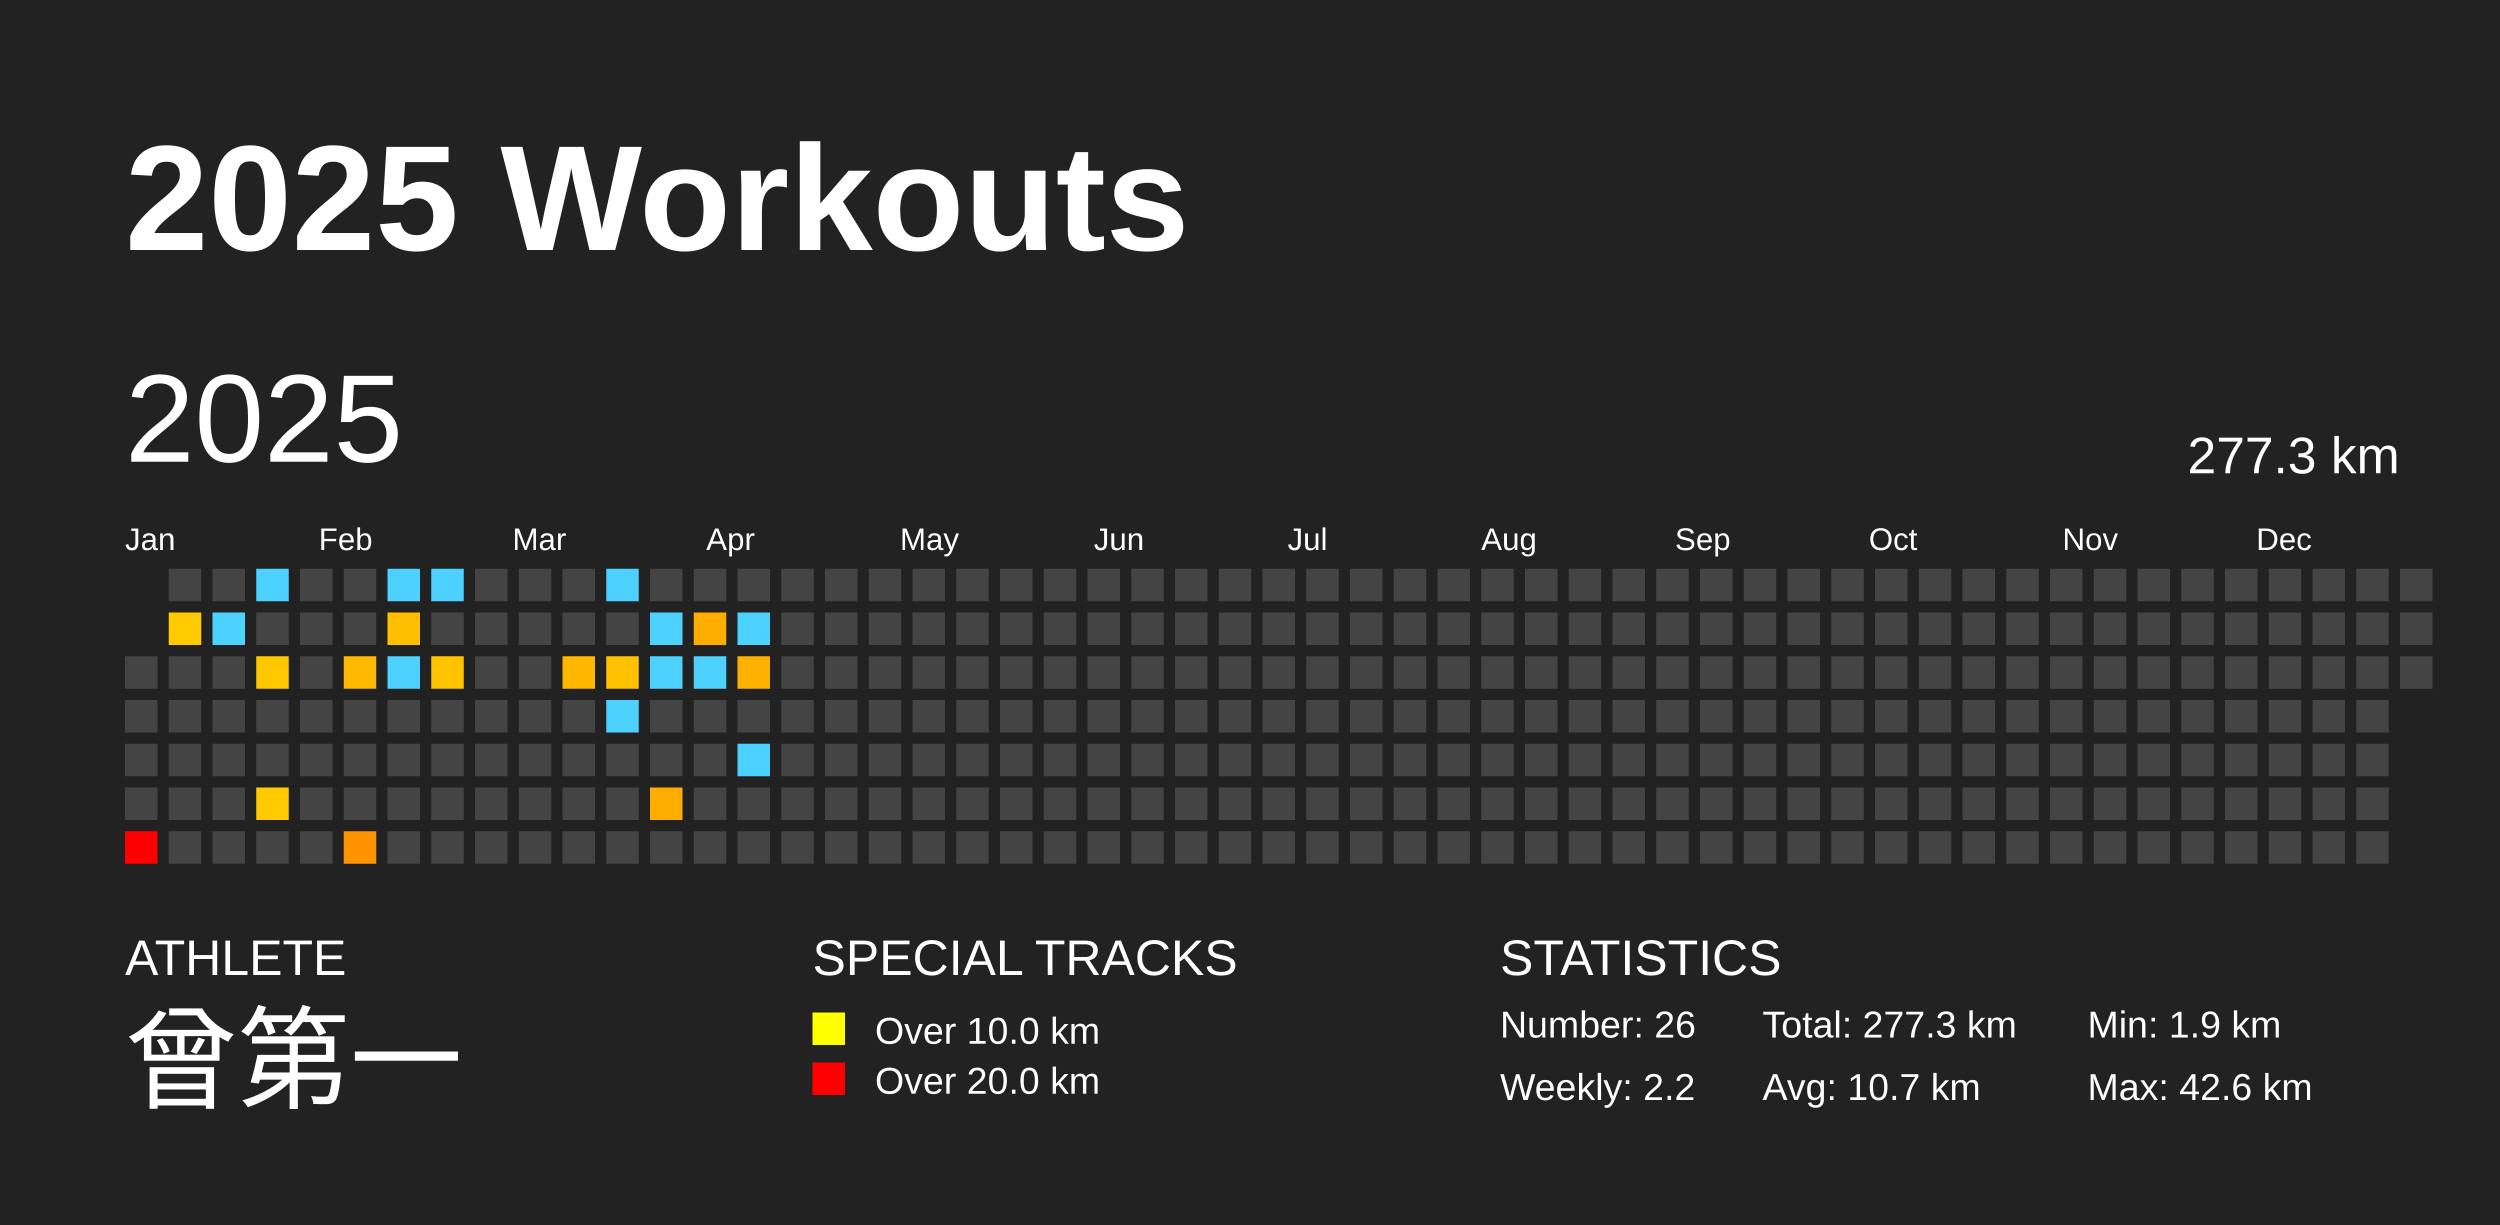
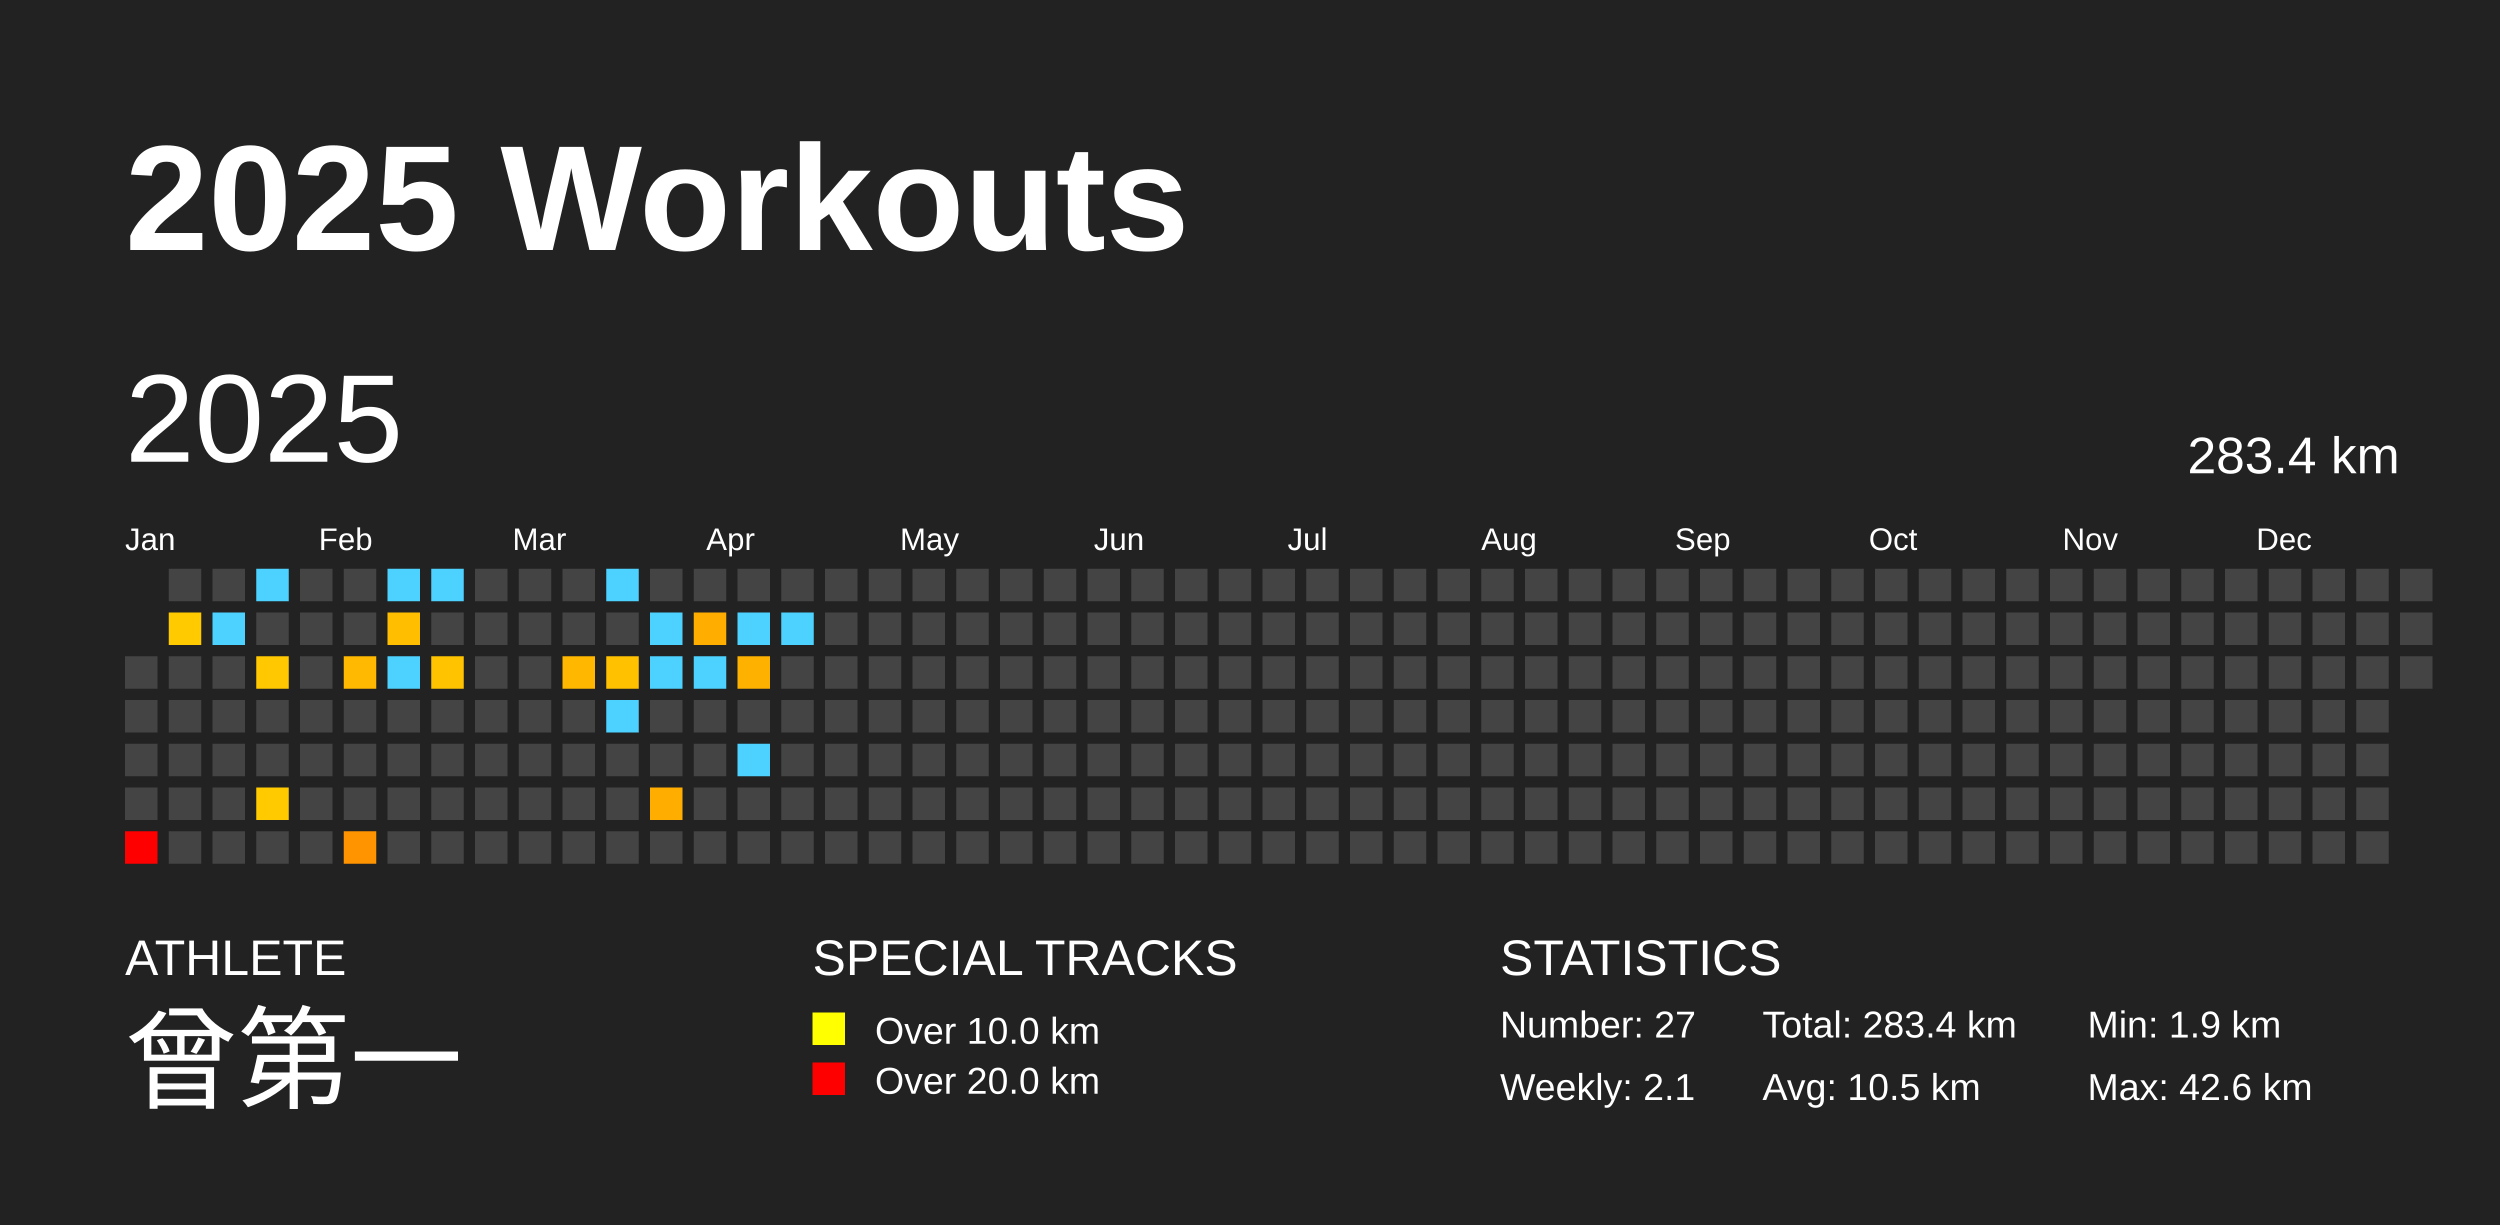
<svg xmlns="http://www.w3.org/2000/svg" baseProfile="full" height="98mm" version="1.1" viewBox="0,0,200,98" width="200mm">
  <defs />
  <rect fill="#222222" height="98" width="200" x="0" y="0" />
  <text fill="#FFFFFF" style="font-size:12px; font-family:Arial; font-weight:bold;" x="10" y="20">2025 Workouts</text>
  <text fill="#FFFFFF" style="font-size:4px; font-family:Arial" x="10" y="78">ATHLETE</text>
  <text fill="#FFFFFF" style="font-size:9px; font-family:Arial" x="10" y="88">曾第一</text>
  <text fill="#FFFFFF" style="font-size:4px; font-family:Arial" x="65" y="78">SPECIAL TRACKS</text>
  <rect fill="yellow" height="2.6" width="2.6" x="65" y="81" />
  <text fill="#FFFFFF" style="font-size:3px; font-family:Arial" x="70" y="83.5">Over 10.0 km</text>
  <rect fill="red" height="2.6" width="2.6" x="65" y="85" />
  <text fill="#FFFFFF" style="font-size:3px; font-family:Arial" x="70" y="87.5">Over 20.0 km</text>
  <text fill="#FFFFFF" style="font-size:4px; font-family:Arial" x="120" y="78">STATISTICS</text>
-   <text fill="#FFFFFF" style="font-size:3px; font-family:Arial" x="120" y="83">Number: 26</text>
-   <text fill="#FFFFFF" style="font-size:3px; font-family:Arial" x="120" y="88">Weekly: 2.2</text>
-   <text fill="#FFFFFF" style="font-size:3px; font-family:Arial" x="141" y="83">Total: 277.3 km</text>
-   <text fill="#FFFFFF" style="font-size:3px; font-family:Arial" x="141" y="88">Avg: 10.7 km</text>
+   <text fill="#FFFFFF" style="font-size:3px; font-family:Arial" x="120" y="83">Number: 27</text>
+   <text fill="#FFFFFF" style="font-size:3px; font-family:Arial" x="120" y="88">Weekly: 2.1</text>
+   <text fill="#FFFFFF" style="font-size:3px; font-family:Arial" x="141" y="83">Total: 283.4 km</text>
+   <text fill="#FFFFFF" style="font-size:3px; font-family:Arial" x="141" y="88">Avg: 10.5 km</text>
  <text fill="#FFFFFF" style="font-size:3px; font-family:Arial" x="167" y="83">Min: 1.9 km</text>
  <text fill="#FFFFFF" style="font-size:3px; font-family:Arial" x="167" y="88">Max: 42.6 km</text>
  <text dominant-baseline="hanging" fill="#FFFFFF" style="font-size:10.0px; font-family:Arial;" x="10" y="30">2025</text>
-   <text dominant-baseline="hanging" fill="#FFFFFF" style="font-size:4.125px; font-family:Arial;" x="175" y="35">277.3 km</text>
+   <text dominant-baseline="hanging" fill="#FFFFFF" style="font-size:4.125px; font-family:Arial;" x="175" y="35">283.4 km</text>
  <text fill="#FFFFFF" style="font-size:2.5px; font-family:Arial" x="10.0" y="44">Jan</text>
  <text fill="#FFFFFF" style="font-size:2.5px; font-family:Arial" x="25.5" y="44">Feb</text>
  <text fill="#FFFFFF" style="font-size:2.5px; font-family:Arial" x="41.0" y="44">Mar</text>
  <text fill="#FFFFFF" style="font-size:2.5px; font-family:Arial" x="56.5" y="44">Apr</text>
  <text fill="#FFFFFF" style="font-size:2.5px; font-family:Arial" x="72.0" y="44">May</text>
  <text fill="#FFFFFF" style="font-size:2.5px; font-family:Arial" x="87.5" y="44">Jun</text>
  <text fill="#FFFFFF" style="font-size:2.5px; font-family:Arial" x="103.0" y="44">Jul</text>
  <text fill="#FFFFFF" style="font-size:2.5px; font-family:Arial" x="118.5" y="44">Aug</text>
  <text fill="#FFFFFF" style="font-size:2.5px; font-family:Arial" x="134.0" y="44">Sep</text>
  <text fill="#FFFFFF" style="font-size:2.5px; font-family:Arial" x="149.5" y="44">Oct</text>
  <text fill="#FFFFFF" style="font-size:2.5px; font-family:Arial" x="165.0" y="44">Nov</text>
  <text fill="#FFFFFF" style="font-size:2.5px; font-family:Arial" x="180.5" y="44">Dec</text>
  <rect fill="#444444" height="2.6" width="2.6" x="10.0" y="52.5" />
  <rect fill="#444444" height="2.6" width="2.6" x="10.0" y="56.0" />
  <rect fill="#444444" height="2.6" width="2.6" x="10.0" y="59.5" />
  <rect fill="#444444" height="2.6" width="2.6" x="10.0" y="63.0" />
  <rect fill="red" height="2.6" width="2.6" x="10.0" y="66.5" />
  <rect fill="#444444" height="2.6" width="2.6" x="13.5" y="45.5" />
  <rect fill="#ffca00" height="2.6" width="2.6" x="13.5" y="49.0" />
  <rect fill="#444444" height="2.6" width="2.6" x="13.5" y="52.5" />
  <rect fill="#444444" height="2.6" width="2.6" x="13.5" y="56.0" />
  <rect fill="#444444" height="2.6" width="2.6" x="13.5" y="59.5" />
  <rect fill="#444444" height="2.6" width="2.6" x="13.5" y="63.0" />
  <rect fill="#444444" height="2.6" width="2.6" x="13.5" y="66.5" />
  <rect fill="#444444" height="2.6" width="2.6" x="17.0" y="45.5" />
  <rect fill="#4dd2ff" height="2.6" width="2.6" x="17.0" y="49.0" />
  <rect fill="#444444" height="2.6" width="2.6" x="17.0" y="52.5" />
  <rect fill="#444444" height="2.6" width="2.6" x="17.0" y="56.0" />
  <rect fill="#444444" height="2.6" width="2.6" x="17.0" y="59.5" />
  <rect fill="#444444" height="2.6" width="2.6" x="17.0" y="63.0" />
  <rect fill="#444444" height="2.6" width="2.6" x="17.0" y="66.5" />
  <rect fill="#4dd2ff" height="2.6" width="2.6" x="20.5" y="45.5" />
  <rect fill="#444444" height="2.6" width="2.6" x="20.5" y="49.0" />
  <rect fill="#ffc800" height="2.6" width="2.6" x="20.5" y="52.5" />
  <rect fill="#444444" height="2.6" width="2.6" x="20.5" y="56.0" />
  <rect fill="#444444" height="2.6" width="2.6" x="20.5" y="59.5" />
  <rect fill="#ffcb00" height="2.6" width="2.6" x="20.5" y="63.0" />
  <rect fill="#444444" height="2.6" width="2.6" x="20.5" y="66.5" />
  <rect fill="#444444" height="2.6" width="2.6" x="24.0" y="45.5" />
  <rect fill="#444444" height="2.6" width="2.6" x="24.0" y="49.0" />
  <rect fill="#444444" height="2.6" width="2.6" x="24.0" y="52.5" />
  <rect fill="#444444" height="2.6" width="2.6" x="24.0" y="56.0" />
  <rect fill="#444444" height="2.6" width="2.6" x="24.0" y="59.5" />
  <rect fill="#444444" height="2.6" width="2.6" x="24.0" y="63.0" />
  <rect fill="#444444" height="2.6" width="2.6" x="24.0" y="66.5" />
  <rect fill="#444444" height="2.6" width="2.6" x="27.5" y="45.5" />
  <rect fill="#444444" height="2.6" width="2.6" x="27.5" y="49.0" />
  <rect fill="#ffb900" height="2.6" width="2.6" x="27.5" y="52.5" />
  <rect fill="#444444" height="2.6" width="2.6" x="27.5" y="56.0" />
  <rect fill="#444444" height="2.6" width="2.6" x="27.5" y="59.5" />
  <rect fill="#444444" height="2.6" width="2.6" x="27.5" y="63.0" />
  <rect fill="#ff9400" height="2.6" width="2.6" x="27.5" y="66.5" />
  <rect fill="#4dd2ff" height="2.6" width="2.6" x="31.0" y="45.5" />
  <rect fill="#ffbf00" height="2.6" width="2.6" x="31.0" y="49.0" />
  <rect fill="#4dd2ff" height="2.6" width="2.6" x="31.0" y="52.5" />
  <rect fill="#444444" height="2.6" width="2.6" x="31.0" y="56.0" />
  <rect fill="#444444" height="2.6" width="2.6" x="31.0" y="59.5" />
  <rect fill="#444444" height="2.6" width="2.6" x="31.0" y="63.0" />
  <rect fill="#444444" height="2.6" width="2.6" x="31.0" y="66.5" />
  <rect fill="#4dd2ff" height="2.6" width="2.6" x="34.5" y="45.5" />
  <rect fill="#444444" height="2.6" width="2.6" x="34.5" y="49.0" />
  <rect fill="#ffc300" height="2.6" width="2.6" x="34.5" y="52.5" />
  <rect fill="#444444" height="2.6" width="2.6" x="34.5" y="56.0" />
  <rect fill="#444444" height="2.6" width="2.6" x="34.5" y="59.5" />
  <rect fill="#444444" height="2.6" width="2.6" x="34.5" y="63.0" />
  <rect fill="#444444" height="2.6" width="2.6" x="34.5" y="66.5" />
  <rect fill="#444444" height="2.6" width="2.6" x="38.0" y="45.5" />
  <rect fill="#444444" height="2.6" width="2.6" x="38.0" y="49.0" />
  <rect fill="#444444" height="2.6" width="2.6" x="38.0" y="52.5" />
  <rect fill="#444444" height="2.6" width="2.6" x="38.0" y="56.0" />
  <rect fill="#444444" height="2.6" width="2.6" x="38.0" y="59.5" />
  <rect fill="#444444" height="2.6" width="2.6" x="38.0" y="63.0" />
  <rect fill="#444444" height="2.6" width="2.6" x="38.0" y="66.5" />
  <rect fill="#444444" height="2.6" width="2.6" x="41.5" y="45.5" />
  <rect fill="#444444" height="2.6" width="2.6" x="41.5" y="49.0" />
  <rect fill="#444444" height="2.6" width="2.6" x="41.5" y="52.5" />
  <rect fill="#444444" height="2.6" width="2.6" x="41.5" y="56.0" />
  <rect fill="#444444" height="2.6" width="2.6" x="41.5" y="59.5" />
  <rect fill="#444444" height="2.6" width="2.6" x="41.5" y="63.0" />
  <rect fill="#444444" height="2.6" width="2.6" x="41.5" y="66.5" />
  <rect fill="#444444" height="2.6" width="2.6" x="45.0" y="45.5" />
  <rect fill="#444444" height="2.6" width="2.6" x="45.0" y="49.0" />
  <rect fill="#ffb700" height="2.6" width="2.6" x="45.0" y="52.5" />
  <rect fill="#444444" height="2.6" width="2.6" x="45.0" y="56.0" />
  <rect fill="#444444" height="2.6" width="2.6" x="45.0" y="59.5" />
  <rect fill="#444444" height="2.6" width="2.6" x="45.0" y="63.0" />
  <rect fill="#444444" height="2.6" width="2.6" x="45.0" y="66.5" />
  <rect fill="#4dd2ff" height="2.6" width="2.6" x="48.5" y="45.5" />
  <rect fill="#444444" height="2.6" width="2.6" x="48.5" y="49.0" />
  <rect fill="#ffc100" height="2.6" width="2.6" x="48.5" y="52.5" />
  <rect fill="#4dd2ff" height="2.6" width="2.6" x="48.5" y="56.0" />
  <rect fill="#444444" height="2.6" width="2.6" x="48.5" y="59.5" />
  <rect fill="#444444" height="2.6" width="2.6" x="48.5" y="63.0" />
  <rect fill="#444444" height="2.6" width="2.6" x="48.5" y="66.5" />
  <rect fill="#444444" height="2.6" width="2.6" x="52.0" y="45.5" />
  <rect fill="#4dd2ff" height="2.6" width="2.6" x="52.0" y="49.0" />
  <rect fill="#4dd2ff" height="2.6" width="2.6" x="52.0" y="52.5" />
  <rect fill="#444444" height="2.6" width="2.6" x="52.0" y="56.0" />
  <rect fill="#444444" height="2.6" width="2.6" x="52.0" y="59.5" />
  <rect fill="#ffae00" height="2.6" width="2.6" x="52.0" y="63.0" />
  <rect fill="#444444" height="2.6" width="2.6" x="52.0" y="66.5" />
  <rect fill="#444444" height="2.6" width="2.6" x="55.5" y="45.5" />
  <rect fill="#ffae00" height="2.6" width="2.6" x="55.5" y="49.0" />
  <rect fill="#4dd2ff" height="2.6" width="2.6" x="55.5" y="52.5" />
  <rect fill="#444444" height="2.6" width="2.6" x="55.5" y="56.0" />
  <rect fill="#444444" height="2.6" width="2.6" x="55.5" y="59.5" />
  <rect fill="#444444" height="2.6" width="2.6" x="55.5" y="63.0" />
  <rect fill="#444444" height="2.6" width="2.6" x="55.5" y="66.5" />
  <rect fill="#444444" height="2.6" width="2.6" x="59.0" y="45.5" />
  <rect fill="#4dd2ff" height="2.6" width="2.6" x="59.0" y="49.0" />
  <rect fill="#ffb100" height="2.6" width="2.6" x="59.0" y="52.5" />
  <rect fill="#444444" height="2.6" width="2.6" x="59.0" y="56.0" />
  <rect fill="#4dd2ff" height="2.6" width="2.6" x="59.0" y="59.5" />
  <rect fill="#444444" height="2.6" width="2.6" x="59.0" y="63.0" />
  <rect fill="#444444" height="2.6" width="2.6" x="59.0" y="66.5" />
  <rect fill="#444444" height="2.6" width="2.6" x="62.5" y="45.5" />
-   <rect fill="#444444" height="2.6" width="2.6" x="62.5" y="49.0" />
+   <rect fill="#4dd2ff" height="2.6" width="2.6" x="62.5" y="49.0" />
  <rect fill="#444444" height="2.6" width="2.6" x="62.5" y="52.5" />
  <rect fill="#444444" height="2.6" width="2.6" x="62.5" y="56.0" />
  <rect fill="#444444" height="2.6" width="2.6" x="62.5" y="59.5" />
  <rect fill="#444444" height="2.6" width="2.6" x="62.5" y="63.0" />
  <rect fill="#444444" height="2.6" width="2.6" x="62.5" y="66.5" />
  <rect fill="#444444" height="2.6" width="2.6" x="66.0" y="45.5" />
  <rect fill="#444444" height="2.6" width="2.6" x="66.0" y="49.0" />
  <rect fill="#444444" height="2.6" width="2.6" x="66.0" y="52.5" />
  <rect fill="#444444" height="2.6" width="2.6" x="66.0" y="56.0" />
  <rect fill="#444444" height="2.6" width="2.6" x="66.0" y="59.5" />
  <rect fill="#444444" height="2.6" width="2.6" x="66.0" y="63.0" />
  <rect fill="#444444" height="2.6" width="2.6" x="66.0" y="66.5" />
  <rect fill="#444444" height="2.6" width="2.6" x="69.5" y="45.5" />
  <rect fill="#444444" height="2.6" width="2.6" x="69.5" y="49.0" />
  <rect fill="#444444" height="2.6" width="2.6" x="69.5" y="52.5" />
  <rect fill="#444444" height="2.6" width="2.6" x="69.5" y="56.0" />
  <rect fill="#444444" height="2.6" width="2.6" x="69.5" y="59.5" />
  <rect fill="#444444" height="2.6" width="2.6" x="69.5" y="63.0" />
  <rect fill="#444444" height="2.6" width="2.6" x="69.5" y="66.5" />
  <rect fill="#444444" height="2.6" width="2.6" x="73.0" y="45.5" />
  <rect fill="#444444" height="2.6" width="2.6" x="73.0" y="49.0" />
  <rect fill="#444444" height="2.6" width="2.6" x="73.0" y="52.5" />
  <rect fill="#444444" height="2.6" width="2.6" x="73.0" y="56.0" />
  <rect fill="#444444" height="2.6" width="2.6" x="73.0" y="59.5" />
  <rect fill="#444444" height="2.6" width="2.6" x="73.0" y="63.0" />
  <rect fill="#444444" height="2.6" width="2.6" x="73.0" y="66.5" />
  <rect fill="#444444" height="2.6" width="2.6" x="76.5" y="45.5" />
  <rect fill="#444444" height="2.6" width="2.6" x="76.5" y="49.0" />
  <rect fill="#444444" height="2.6" width="2.6" x="76.5" y="52.5" />
  <rect fill="#444444" height="2.6" width="2.6" x="76.5" y="56.0" />
  <rect fill="#444444" height="2.6" width="2.6" x="76.5" y="59.5" />
  <rect fill="#444444" height="2.6" width="2.6" x="76.5" y="63.0" />
  <rect fill="#444444" height="2.6" width="2.6" x="76.5" y="66.5" />
  <rect fill="#444444" height="2.6" width="2.6" x="80.0" y="45.5" />
  <rect fill="#444444" height="2.6" width="2.6" x="80.0" y="49.0" />
  <rect fill="#444444" height="2.6" width="2.6" x="80.0" y="52.5" />
  <rect fill="#444444" height="2.6" width="2.6" x="80.0" y="56.0" />
  <rect fill="#444444" height="2.6" width="2.6" x="80.0" y="59.5" />
  <rect fill="#444444" height="2.6" width="2.6" x="80.0" y="63.0" />
  <rect fill="#444444" height="2.6" width="2.6" x="80.0" y="66.5" />
  <rect fill="#444444" height="2.6" width="2.6" x="83.5" y="45.5" />
  <rect fill="#444444" height="2.6" width="2.6" x="83.5" y="49.0" />
  <rect fill="#444444" height="2.6" width="2.6" x="83.5" y="52.5" />
  <rect fill="#444444" height="2.6" width="2.6" x="83.5" y="56.0" />
  <rect fill="#444444" height="2.6" width="2.6" x="83.5" y="59.5" />
  <rect fill="#444444" height="2.6" width="2.6" x="83.5" y="63.0" />
  <rect fill="#444444" height="2.6" width="2.6" x="83.5" y="66.5" />
  <rect fill="#444444" height="2.6" width="2.6" x="87.0" y="45.5" />
  <rect fill="#444444" height="2.6" width="2.6" x="87.0" y="49.0" />
  <rect fill="#444444" height="2.6" width="2.6" x="87.0" y="52.5" />
  <rect fill="#444444" height="2.6" width="2.6" x="87.0" y="56.0" />
  <rect fill="#444444" height="2.6" width="2.6" x="87.0" y="59.5" />
  <rect fill="#444444" height="2.6" width="2.6" x="87.0" y="63.0" />
  <rect fill="#444444" height="2.6" width="2.6" x="87.0" y="66.5" />
  <rect fill="#444444" height="2.6" width="2.6" x="90.5" y="45.5" />
  <rect fill="#444444" height="2.6" width="2.6" x="90.5" y="49.0" />
  <rect fill="#444444" height="2.6" width="2.6" x="90.5" y="52.5" />
  <rect fill="#444444" height="2.6" width="2.6" x="90.5" y="56.0" />
  <rect fill="#444444" height="2.6" width="2.6" x="90.5" y="59.5" />
  <rect fill="#444444" height="2.6" width="2.6" x="90.5" y="63.0" />
  <rect fill="#444444" height="2.6" width="2.6" x="90.5" y="66.5" />
  <rect fill="#444444" height="2.6" width="2.6" x="94.0" y="45.5" />
  <rect fill="#444444" height="2.6" width="2.6" x="94.0" y="49.0" />
  <rect fill="#444444" height="2.6" width="2.6" x="94.0" y="52.5" />
  <rect fill="#444444" height="2.6" width="2.6" x="94.0" y="56.0" />
  <rect fill="#444444" height="2.6" width="2.6" x="94.0" y="59.5" />
  <rect fill="#444444" height="2.6" width="2.6" x="94.0" y="63.0" />
  <rect fill="#444444" height="2.6" width="2.6" x="94.0" y="66.5" />
  <rect fill="#444444" height="2.6" width="2.6" x="97.5" y="45.5" />
  <rect fill="#444444" height="2.6" width="2.6" x="97.5" y="49.0" />
  <rect fill="#444444" height="2.6" width="2.6" x="97.5" y="52.5" />
  <rect fill="#444444" height="2.6" width="2.6" x="97.5" y="56.0" />
  <rect fill="#444444" height="2.6" width="2.6" x="97.5" y="59.5" />
  <rect fill="#444444" height="2.6" width="2.6" x="97.5" y="63.0" />
  <rect fill="#444444" height="2.6" width="2.6" x="97.5" y="66.5" />
  <rect fill="#444444" height="2.6" width="2.6" x="101.0" y="45.5" />
  <rect fill="#444444" height="2.6" width="2.6" x="101.0" y="49.0" />
  <rect fill="#444444" height="2.6" width="2.6" x="101.0" y="52.5" />
  <rect fill="#444444" height="2.6" width="2.6" x="101.0" y="56.0" />
  <rect fill="#444444" height="2.6" width="2.6" x="101.0" y="59.5" />
  <rect fill="#444444" height="2.6" width="2.6" x="101.0" y="63.0" />
  <rect fill="#444444" height="2.6" width="2.6" x="101.0" y="66.5" />
  <rect fill="#444444" height="2.6" width="2.6" x="104.5" y="45.5" />
  <rect fill="#444444" height="2.6" width="2.6" x="104.5" y="49.0" />
  <rect fill="#444444" height="2.6" width="2.6" x="104.5" y="52.5" />
  <rect fill="#444444" height="2.6" width="2.6" x="104.5" y="56.0" />
  <rect fill="#444444" height="2.6" width="2.6" x="104.5" y="59.5" />
  <rect fill="#444444" height="2.6" width="2.6" x="104.5" y="63.0" />
  <rect fill="#444444" height="2.6" width="2.6" x="104.5" y="66.5" />
  <rect fill="#444444" height="2.6" width="2.6" x="108.0" y="45.5" />
  <rect fill="#444444" height="2.6" width="2.6" x="108.0" y="49.0" />
  <rect fill="#444444" height="2.6" width="2.6" x="108.0" y="52.5" />
  <rect fill="#444444" height="2.6" width="2.6" x="108.0" y="56.0" />
  <rect fill="#444444" height="2.6" width="2.6" x="108.0" y="59.5" />
  <rect fill="#444444" height="2.6" width="2.6" x="108.0" y="63.0" />
  <rect fill="#444444" height="2.6" width="2.6" x="108.0" y="66.5" />
  <rect fill="#444444" height="2.6" width="2.6" x="111.5" y="45.5" />
  <rect fill="#444444" height="2.6" width="2.6" x="111.5" y="49.0" />
  <rect fill="#444444" height="2.6" width="2.6" x="111.5" y="52.5" />
  <rect fill="#444444" height="2.6" width="2.6" x="111.5" y="56.0" />
  <rect fill="#444444" height="2.6" width="2.6" x="111.5" y="59.5" />
  <rect fill="#444444" height="2.6" width="2.6" x="111.5" y="63.0" />
  <rect fill="#444444" height="2.6" width="2.6" x="111.5" y="66.5" />
  <rect fill="#444444" height="2.6" width="2.6" x="115.0" y="45.5" />
  <rect fill="#444444" height="2.6" width="2.6" x="115.0" y="49.0" />
  <rect fill="#444444" height="2.6" width="2.6" x="115.0" y="52.5" />
  <rect fill="#444444" height="2.6" width="2.6" x="115.0" y="56.0" />
  <rect fill="#444444" height="2.6" width="2.6" x="115.0" y="59.5" />
  <rect fill="#444444" height="2.6" width="2.6" x="115.0" y="63.0" />
  <rect fill="#444444" height="2.6" width="2.6" x="115.0" y="66.5" />
  <rect fill="#444444" height="2.6" width="2.6" x="118.5" y="45.5" />
  <rect fill="#444444" height="2.6" width="2.6" x="118.5" y="49.0" />
  <rect fill="#444444" height="2.6" width="2.6" x="118.5" y="52.5" />
  <rect fill="#444444" height="2.6" width="2.6" x="118.5" y="56.0" />
  <rect fill="#444444" height="2.6" width="2.6" x="118.5" y="59.5" />
  <rect fill="#444444" height="2.6" width="2.6" x="118.5" y="63.0" />
  <rect fill="#444444" height="2.6" width="2.6" x="118.5" y="66.5" />
  <rect fill="#444444" height="2.6" width="2.6" x="122.0" y="45.5" />
  <rect fill="#444444" height="2.6" width="2.6" x="122.0" y="49.0" />
  <rect fill="#444444" height="2.6" width="2.6" x="122.0" y="52.5" />
  <rect fill="#444444" height="2.6" width="2.6" x="122.0" y="56.0" />
  <rect fill="#444444" height="2.6" width="2.6" x="122.0" y="59.5" />
  <rect fill="#444444" height="2.6" width="2.6" x="122.0" y="63.0" />
  <rect fill="#444444" height="2.6" width="2.6" x="122.0" y="66.5" />
  <rect fill="#444444" height="2.6" width="2.6" x="125.5" y="45.5" />
  <rect fill="#444444" height="2.6" width="2.6" x="125.5" y="49.0" />
  <rect fill="#444444" height="2.6" width="2.6" x="125.5" y="52.5" />
  <rect fill="#444444" height="2.6" width="2.6" x="125.5" y="56.0" />
  <rect fill="#444444" height="2.6" width="2.6" x="125.5" y="59.5" />
  <rect fill="#444444" height="2.6" width="2.6" x="125.5" y="63.0" />
  <rect fill="#444444" height="2.6" width="2.6" x="125.5" y="66.5" />
  <rect fill="#444444" height="2.6" width="2.6" x="129.0" y="45.5" />
  <rect fill="#444444" height="2.6" width="2.6" x="129.0" y="49.0" />
  <rect fill="#444444" height="2.6" width="2.6" x="129.0" y="52.5" />
  <rect fill="#444444" height="2.6" width="2.6" x="129.0" y="56.0" />
  <rect fill="#444444" height="2.6" width="2.6" x="129.0" y="59.5" />
  <rect fill="#444444" height="2.6" width="2.6" x="129.0" y="63.0" />
  <rect fill="#444444" height="2.6" width="2.6" x="129.0" y="66.5" />
  <rect fill="#444444" height="2.6" width="2.6" x="132.5" y="45.5" />
  <rect fill="#444444" height="2.6" width="2.6" x="132.5" y="49.0" />
  <rect fill="#444444" height="2.6" width="2.6" x="132.5" y="52.5" />
  <rect fill="#444444" height="2.6" width="2.6" x="132.5" y="56.0" />
  <rect fill="#444444" height="2.6" width="2.6" x="132.5" y="59.5" />
  <rect fill="#444444" height="2.6" width="2.6" x="132.5" y="63.0" />
  <rect fill="#444444" height="2.6" width="2.6" x="132.5" y="66.5" />
  <rect fill="#444444" height="2.6" width="2.6" x="136.0" y="45.5" />
  <rect fill="#444444" height="2.6" width="2.6" x="136.0" y="49.0" />
  <rect fill="#444444" height="2.6" width="2.6" x="136.0" y="52.5" />
  <rect fill="#444444" height="2.6" width="2.6" x="136.0" y="56.0" />
  <rect fill="#444444" height="2.6" width="2.6" x="136.0" y="59.5" />
  <rect fill="#444444" height="2.6" width="2.6" x="136.0" y="63.0" />
  <rect fill="#444444" height="2.6" width="2.6" x="136.0" y="66.5" />
  <rect fill="#444444" height="2.6" width="2.6" x="139.5" y="45.5" />
  <rect fill="#444444" height="2.6" width="2.6" x="139.5" y="49.0" />
  <rect fill="#444444" height="2.6" width="2.6" x="139.5" y="52.5" />
  <rect fill="#444444" height="2.6" width="2.6" x="139.5" y="56.0" />
  <rect fill="#444444" height="2.6" width="2.6" x="139.5" y="59.5" />
  <rect fill="#444444" height="2.6" width="2.6" x="139.5" y="63.0" />
  <rect fill="#444444" height="2.6" width="2.6" x="139.5" y="66.5" />
  <rect fill="#444444" height="2.6" width="2.6" x="143.0" y="45.5" />
  <rect fill="#444444" height="2.6" width="2.6" x="143.0" y="49.0" />
  <rect fill="#444444" height="2.6" width="2.6" x="143.0" y="52.5" />
  <rect fill="#444444" height="2.6" width="2.6" x="143.0" y="56.0" />
  <rect fill="#444444" height="2.6" width="2.6" x="143.0" y="59.5" />
  <rect fill="#444444" height="2.6" width="2.6" x="143.0" y="63.0" />
  <rect fill="#444444" height="2.6" width="2.6" x="143.0" y="66.5" />
  <rect fill="#444444" height="2.6" width="2.6" x="146.5" y="45.5" />
  <rect fill="#444444" height="2.6" width="2.6" x="146.5" y="49.0" />
  <rect fill="#444444" height="2.6" width="2.6" x="146.5" y="52.5" />
  <rect fill="#444444" height="2.6" width="2.6" x="146.5" y="56.0" />
  <rect fill="#444444" height="2.6" width="2.6" x="146.5" y="59.5" />
  <rect fill="#444444" height="2.6" width="2.6" x="146.5" y="63.0" />
  <rect fill="#444444" height="2.6" width="2.6" x="146.5" y="66.5" />
  <rect fill="#444444" height="2.6" width="2.6" x="150.0" y="45.5" />
  <rect fill="#444444" height="2.6" width="2.6" x="150.0" y="49.0" />
  <rect fill="#444444" height="2.6" width="2.6" x="150.0" y="52.5" />
  <rect fill="#444444" height="2.6" width="2.6" x="150.0" y="56.0" />
  <rect fill="#444444" height="2.6" width="2.6" x="150.0" y="59.5" />
  <rect fill="#444444" height="2.6" width="2.6" x="150.0" y="63.0" />
  <rect fill="#444444" height="2.6" width="2.6" x="150.0" y="66.5" />
  <rect fill="#444444" height="2.6" width="2.6" x="153.5" y="45.5" />
  <rect fill="#444444" height="2.6" width="2.6" x="153.5" y="49.0" />
  <rect fill="#444444" height="2.6" width="2.6" x="153.5" y="52.5" />
  <rect fill="#444444" height="2.6" width="2.6" x="153.5" y="56.0" />
  <rect fill="#444444" height="2.6" width="2.6" x="153.5" y="59.5" />
  <rect fill="#444444" height="2.6" width="2.6" x="153.5" y="63.0" />
  <rect fill="#444444" height="2.6" width="2.6" x="153.5" y="66.5" />
  <rect fill="#444444" height="2.6" width="2.6" x="157.0" y="45.5" />
  <rect fill="#444444" height="2.6" width="2.6" x="157.0" y="49.0" />
  <rect fill="#444444" height="2.6" width="2.6" x="157.0" y="52.5" />
  <rect fill="#444444" height="2.6" width="2.6" x="157.0" y="56.0" />
  <rect fill="#444444" height="2.6" width="2.6" x="157.0" y="59.5" />
  <rect fill="#444444" height="2.6" width="2.6" x="157.0" y="63.0" />
  <rect fill="#444444" height="2.6" width="2.6" x="157.0" y="66.5" />
  <rect fill="#444444" height="2.6" width="2.6" x="160.5" y="45.5" />
  <rect fill="#444444" height="2.6" width="2.6" x="160.5" y="49.0" />
  <rect fill="#444444" height="2.6" width="2.6" x="160.5" y="52.5" />
  <rect fill="#444444" height="2.6" width="2.6" x="160.5" y="56.0" />
  <rect fill="#444444" height="2.6" width="2.6" x="160.5" y="59.5" />
  <rect fill="#444444" height="2.6" width="2.6" x="160.5" y="63.0" />
  <rect fill="#444444" height="2.6" width="2.6" x="160.5" y="66.5" />
  <rect fill="#444444" height="2.6" width="2.6" x="164.0" y="45.5" />
  <rect fill="#444444" height="2.6" width="2.6" x="164.0" y="49.0" />
  <rect fill="#444444" height="2.6" width="2.6" x="164.0" y="52.5" />
  <rect fill="#444444" height="2.6" width="2.6" x="164.0" y="56.0" />
  <rect fill="#444444" height="2.6" width="2.6" x="164.0" y="59.5" />
  <rect fill="#444444" height="2.6" width="2.6" x="164.0" y="63.0" />
  <rect fill="#444444" height="2.6" width="2.6" x="164.0" y="66.5" />
  <rect fill="#444444" height="2.6" width="2.6" x="167.5" y="45.5" />
  <rect fill="#444444" height="2.6" width="2.6" x="167.5" y="49.0" />
  <rect fill="#444444" height="2.6" width="2.6" x="167.5" y="52.5" />
  <rect fill="#444444" height="2.6" width="2.6" x="167.5" y="56.0" />
  <rect fill="#444444" height="2.6" width="2.6" x="167.5" y="59.5" />
  <rect fill="#444444" height="2.6" width="2.6" x="167.5" y="63.0" />
  <rect fill="#444444" height="2.6" width="2.6" x="167.5" y="66.5" />
  <rect fill="#444444" height="2.6" width="2.6" x="171.0" y="45.5" />
  <rect fill="#444444" height="2.6" width="2.6" x="171.0" y="49.0" />
  <rect fill="#444444" height="2.6" width="2.6" x="171.0" y="52.5" />
  <rect fill="#444444" height="2.6" width="2.6" x="171.0" y="56.0" />
  <rect fill="#444444" height="2.6" width="2.6" x="171.0" y="59.5" />
  <rect fill="#444444" height="2.6" width="2.6" x="171.0" y="63.0" />
  <rect fill="#444444" height="2.6" width="2.6" x="171.0" y="66.5" />
  <rect fill="#444444" height="2.6" width="2.6" x="174.5" y="45.5" />
  <rect fill="#444444" height="2.6" width="2.6" x="174.5" y="49.0" />
  <rect fill="#444444" height="2.6" width="2.6" x="174.5" y="52.5" />
  <rect fill="#444444" height="2.6" width="2.6" x="174.5" y="56.0" />
  <rect fill="#444444" height="2.6" width="2.6" x="174.5" y="59.5" />
  <rect fill="#444444" height="2.6" width="2.6" x="174.5" y="63.0" />
  <rect fill="#444444" height="2.6" width="2.6" x="174.5" y="66.5" />
  <rect fill="#444444" height="2.6" width="2.6" x="178.0" y="45.5" />
  <rect fill="#444444" height="2.6" width="2.6" x="178.0" y="49.0" />
  <rect fill="#444444" height="2.6" width="2.6" x="178.0" y="52.5" />
  <rect fill="#444444" height="2.6" width="2.6" x="178.0" y="56.0" />
  <rect fill="#444444" height="2.6" width="2.6" x="178.0" y="59.5" />
  <rect fill="#444444" height="2.6" width="2.6" x="178.0" y="63.0" />
  <rect fill="#444444" height="2.6" width="2.6" x="178.0" y="66.5" />
  <rect fill="#444444" height="2.6" width="2.6" x="181.5" y="45.5" />
  <rect fill="#444444" height="2.6" width="2.6" x="181.5" y="49.0" />
  <rect fill="#444444" height="2.6" width="2.6" x="181.5" y="52.5" />
  <rect fill="#444444" height="2.6" width="2.6" x="181.5" y="56.0" />
  <rect fill="#444444" height="2.6" width="2.6" x="181.5" y="59.5" />
  <rect fill="#444444" height="2.6" width="2.6" x="181.5" y="63.0" />
  <rect fill="#444444" height="2.6" width="2.6" x="181.5" y="66.5" />
  <rect fill="#444444" height="2.6" width="2.6" x="185.0" y="45.5" />
  <rect fill="#444444" height="2.6" width="2.6" x="185.0" y="49.0" />
  <rect fill="#444444" height="2.6" width="2.6" x="185.0" y="52.5" />
  <rect fill="#444444" height="2.6" width="2.6" x="185.0" y="56.0" />
  <rect fill="#444444" height="2.6" width="2.6" x="185.0" y="59.5" />
  <rect fill="#444444" height="2.6" width="2.6" x="185.0" y="63.0" />
  <rect fill="#444444" height="2.6" width="2.6" x="185.0" y="66.5" />
  <rect fill="#444444" height="2.6" width="2.6" x="188.5" y="45.5" />
  <rect fill="#444444" height="2.6" width="2.6" x="188.5" y="49.0" />
  <rect fill="#444444" height="2.6" width="2.6" x="188.5" y="52.5" />
  <rect fill="#444444" height="2.6" width="2.6" x="188.5" y="56.0" />
  <rect fill="#444444" height="2.6" width="2.6" x="188.5" y="59.5" />
  <rect fill="#444444" height="2.6" width="2.6" x="188.5" y="63.0" />
  <rect fill="#444444" height="2.6" width="2.6" x="188.5" y="66.5" />
  <rect fill="#444444" height="2.6" width="2.6" x="192.0" y="45.5" />
  <rect fill="#444444" height="2.6" width="2.6" x="192.0" y="49.0" />
  <rect fill="#444444" height="2.6" width="2.6" x="192.0" y="52.5" />
</svg>
